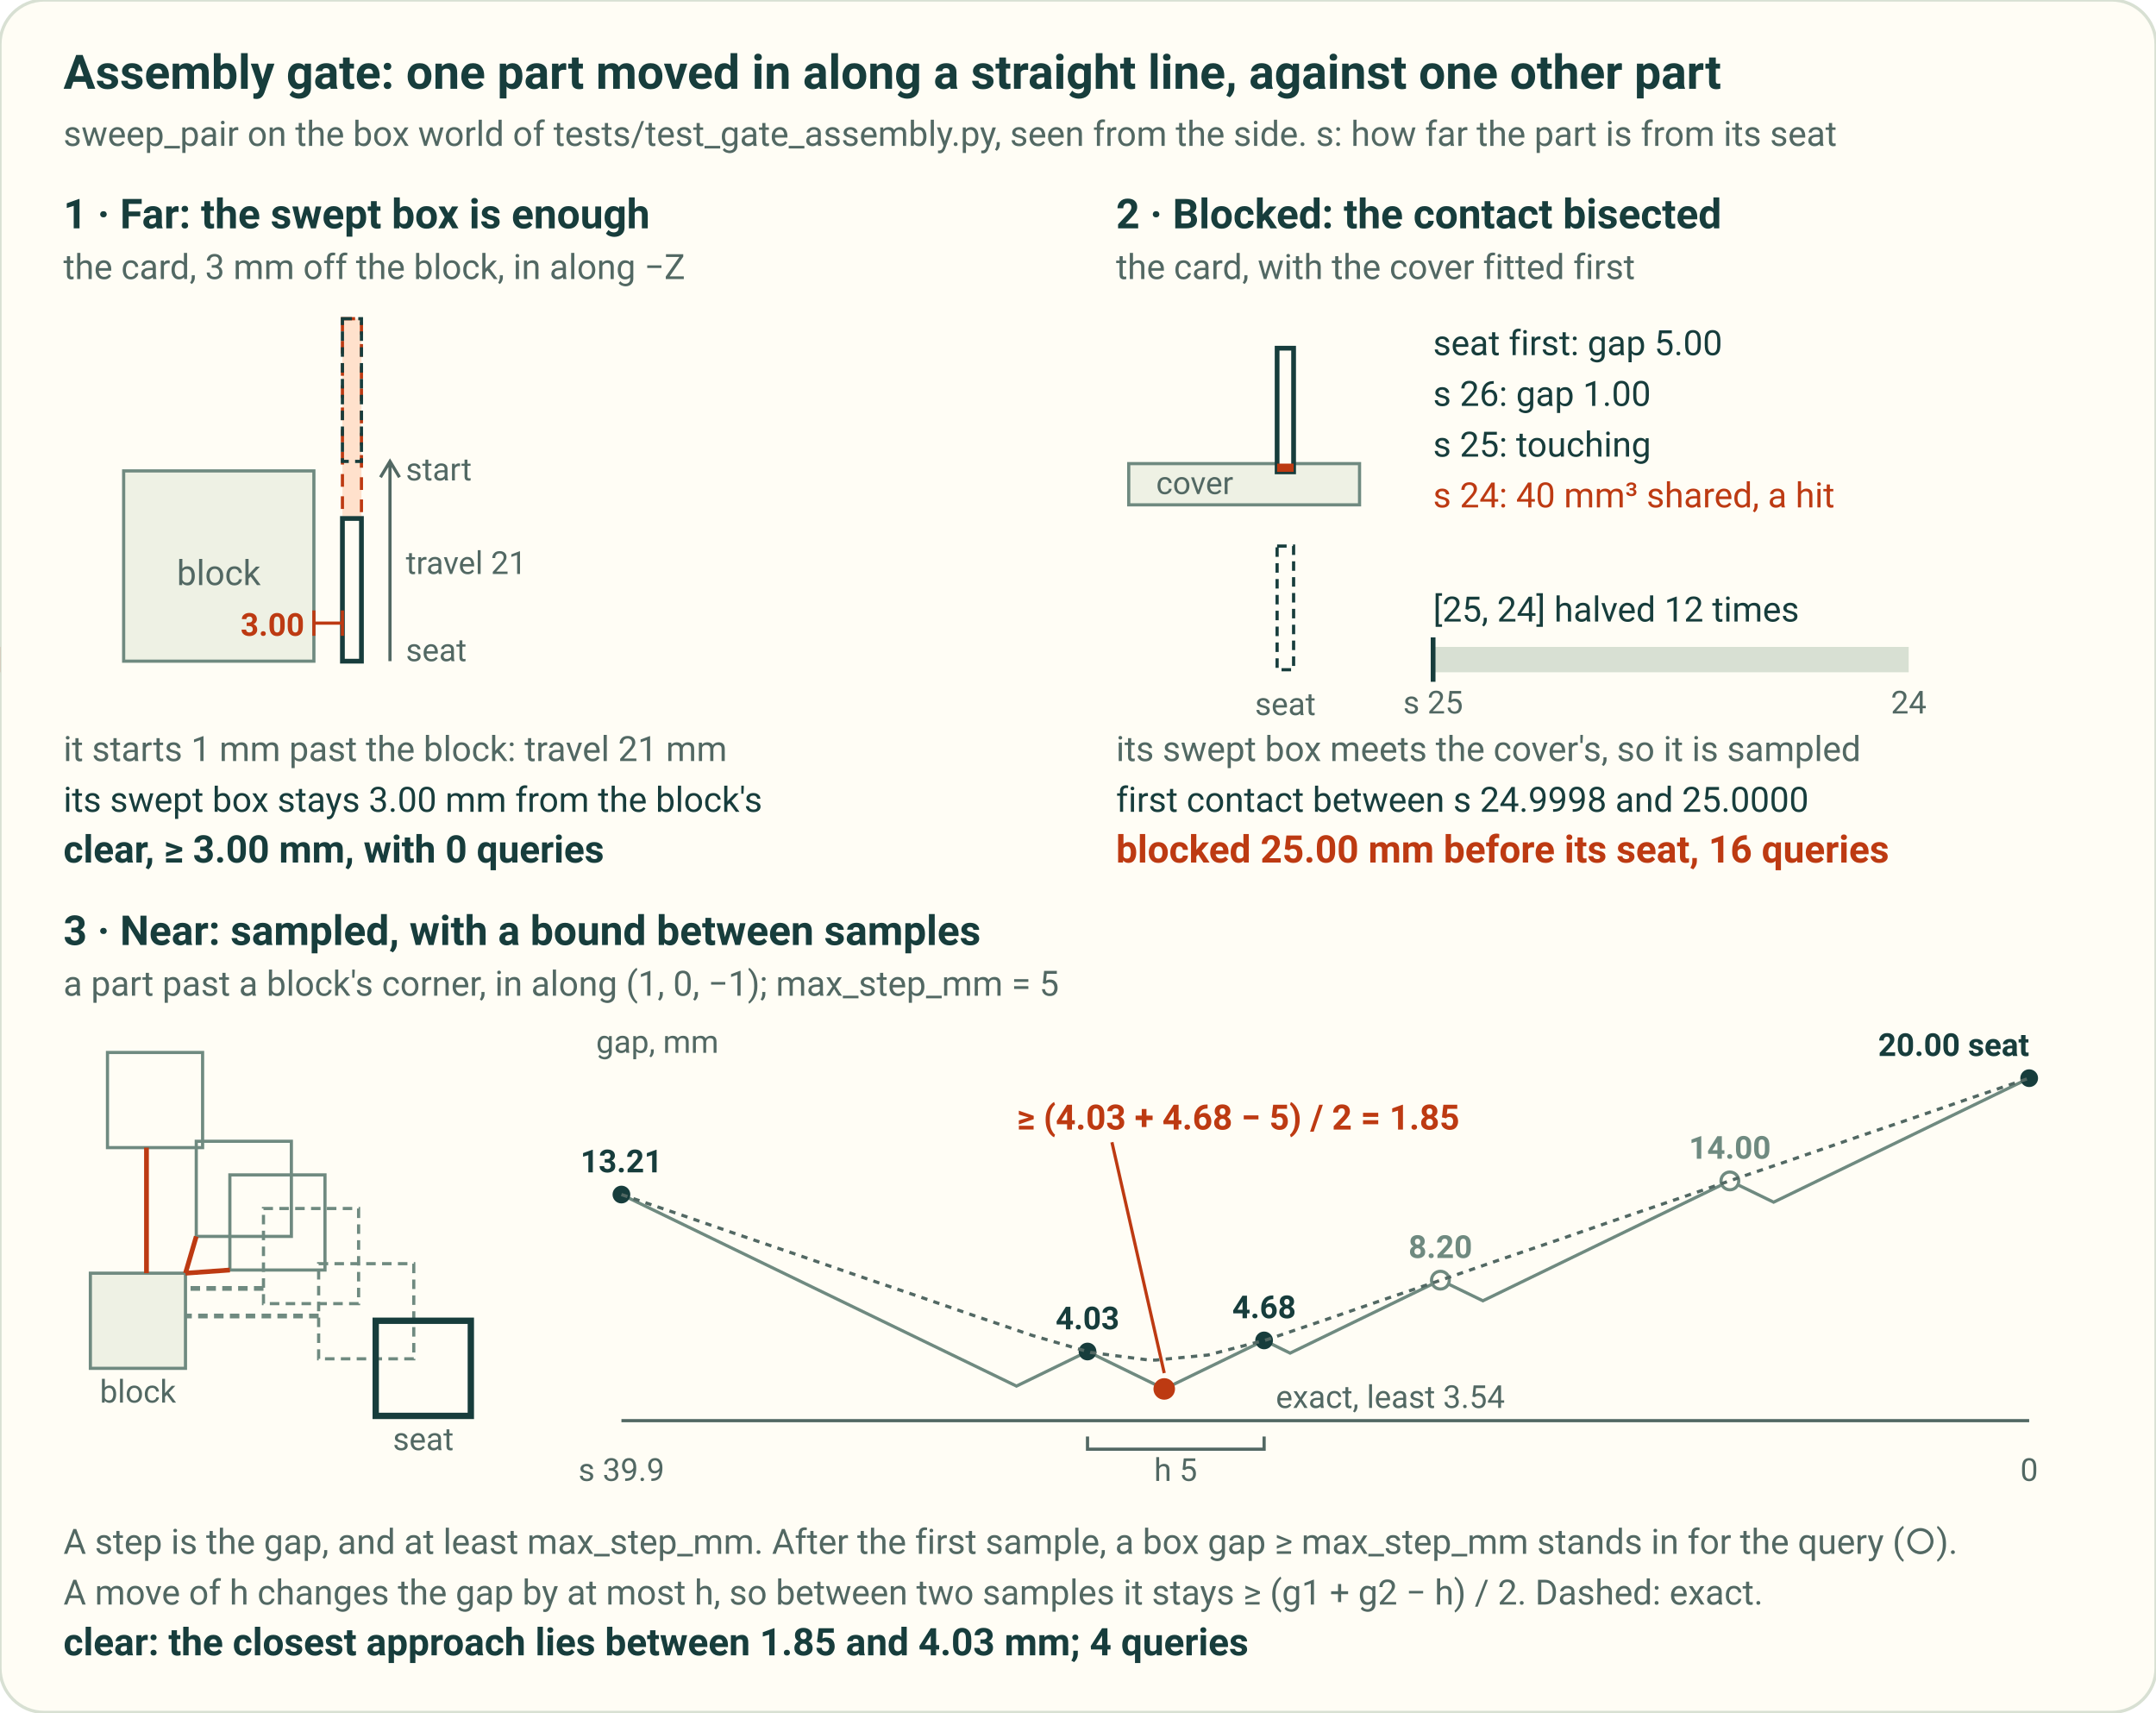
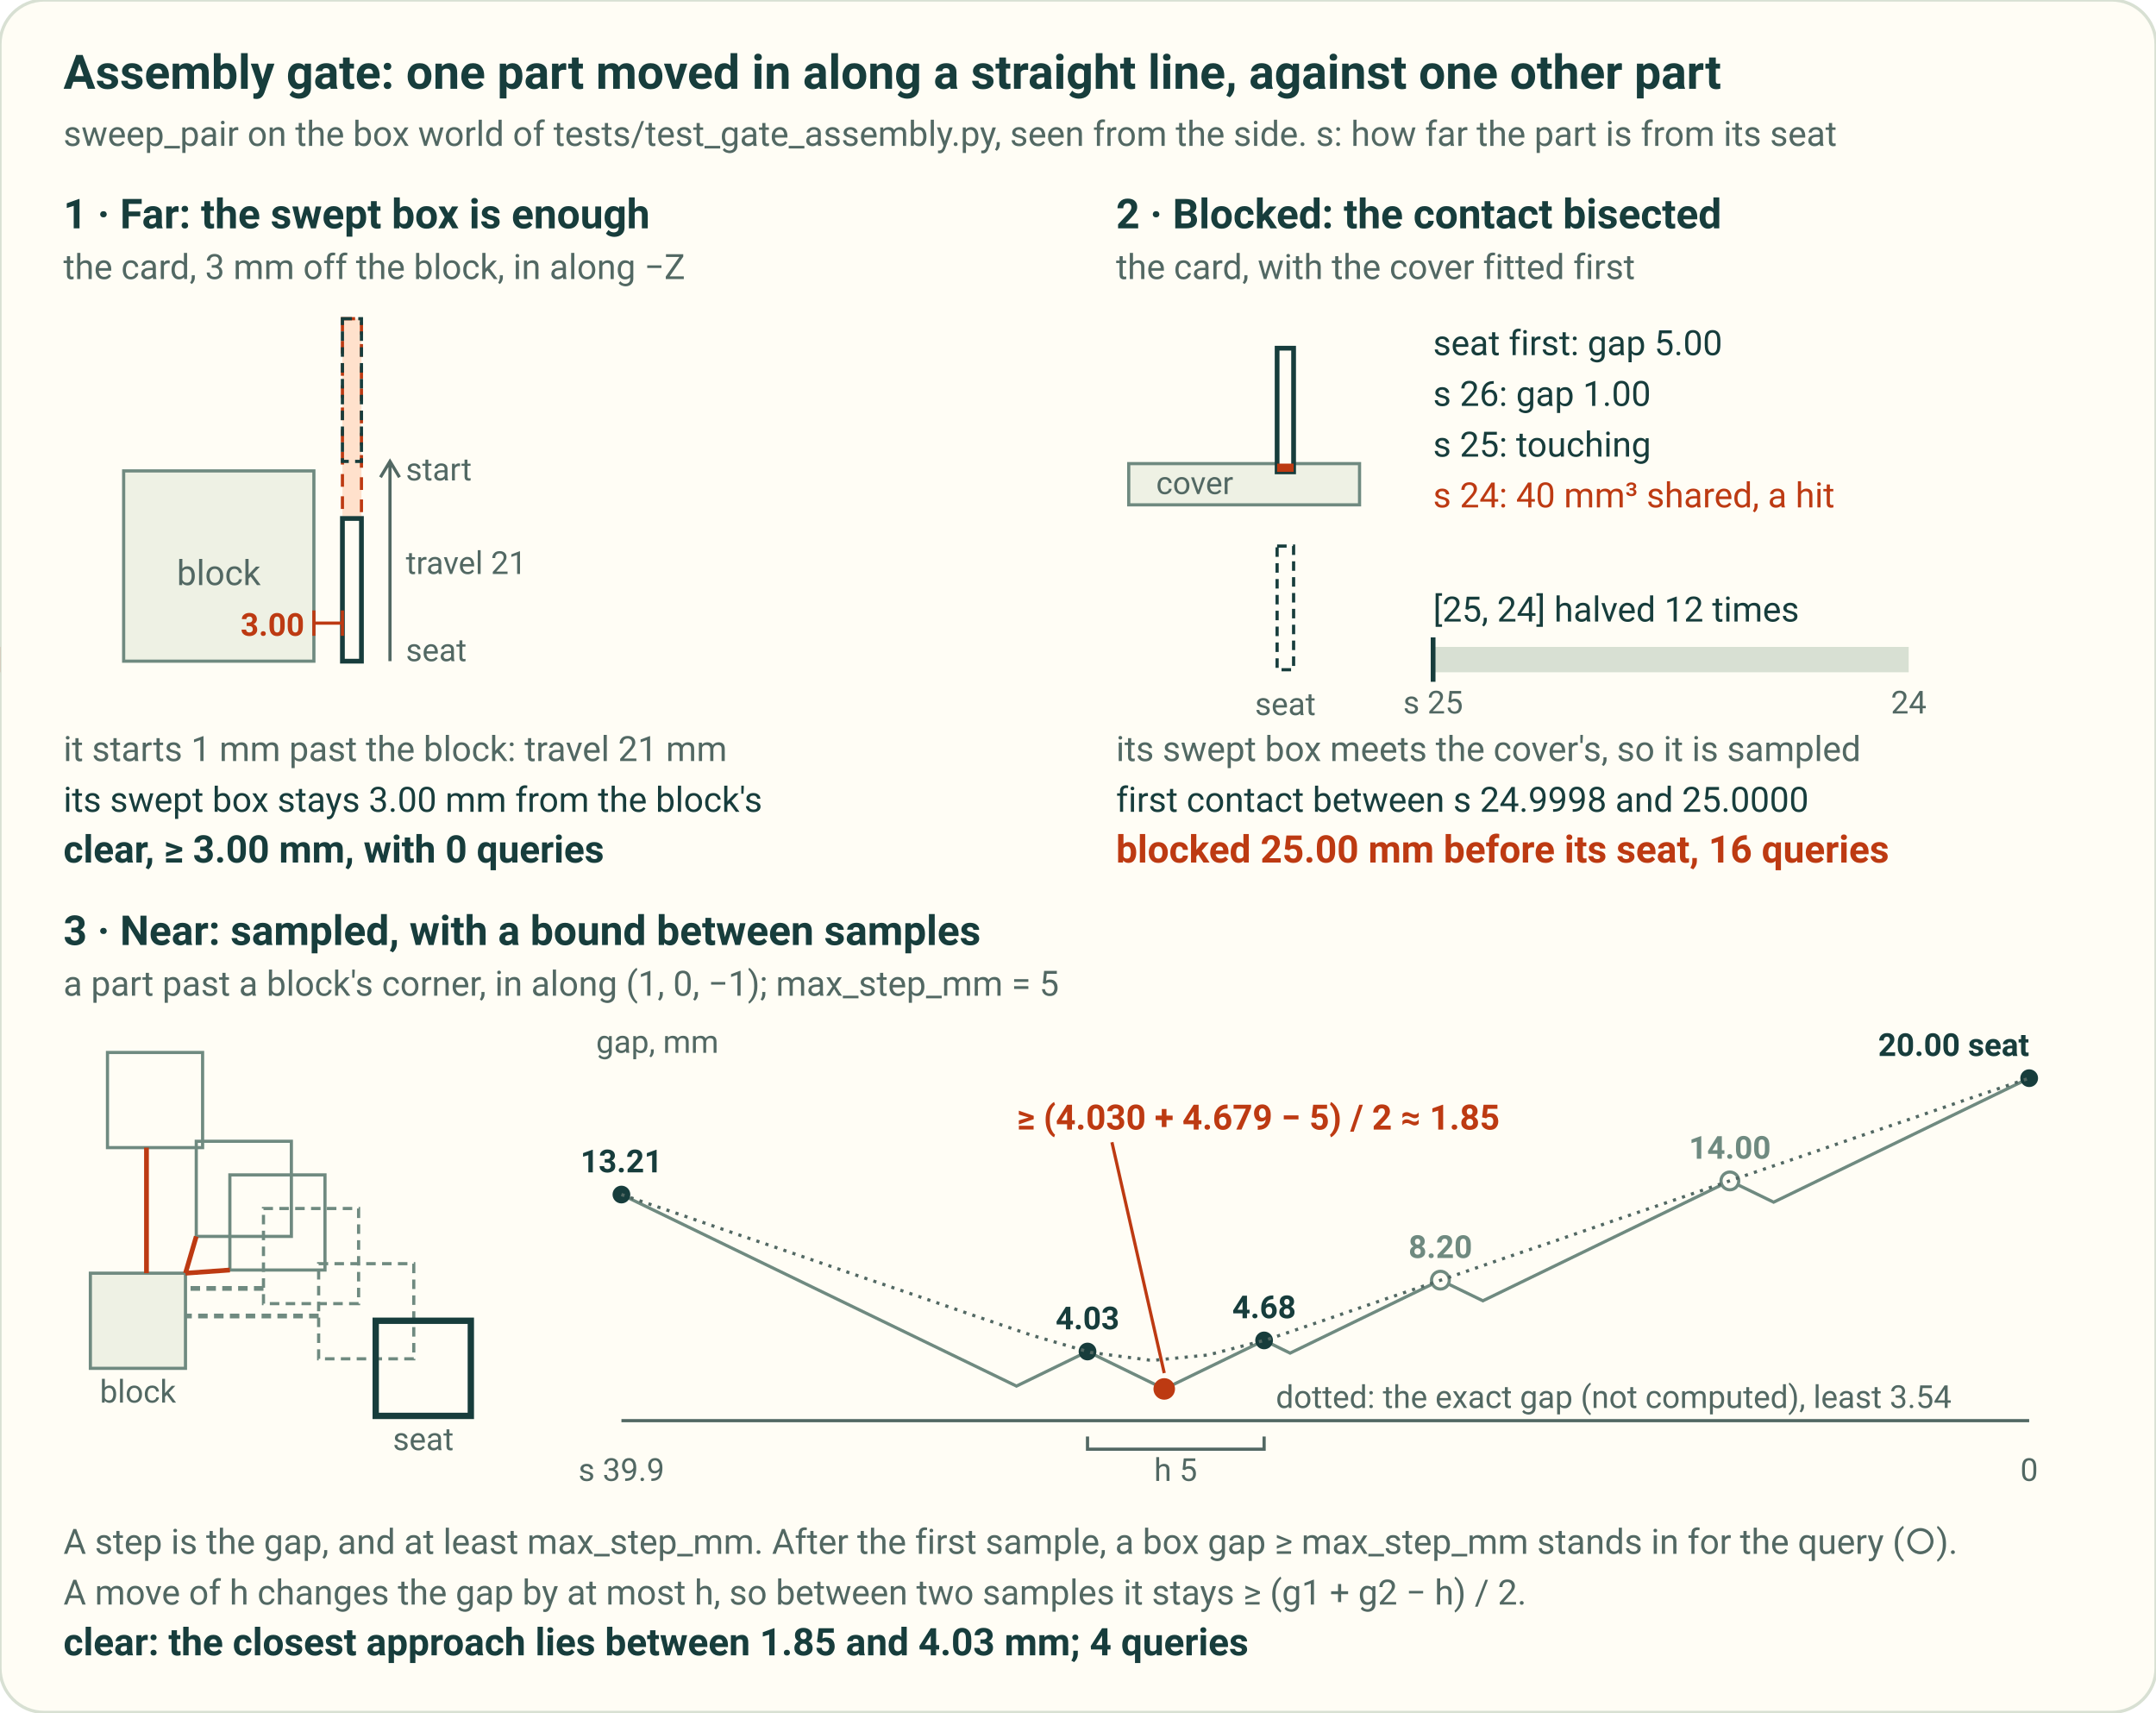
<svg xmlns="http://www.w3.org/2000/svg" viewBox="0 0 680 540" width="680" height="540" role="img" aria-label="Three pairs from the assembly gate's box-world tests, each part moved in along a straight line. A card 3 mm off a block: the box it sweeps stays 3 mm from the block's, so it is clear with no kernel query. A card into a cover fitted first: it hits, and the first contact is bisected to 25.00 mm before its seat. A part passing a block's corner: sampled near it, and between samples h apart the gap is at least (g1 + g2 - h) / 2, here 1.85 mm." font-family="system-ui,-apple-system,Segoe UI,Roboto,sans-serif" font-size="12" fill="#173d3c">
  <style>.m10,.m11{fill:#526863}.m10{font-size:10px}.m11{font-size:11px}.n{visibility:hidden}@media (max-width:400px){text:not(.n),.w{visibility:hidden}.n{visibility:visible}}@keyframes k0{0%,2.5%,96.2%,100%{transform:scaleY(0)}10%,93.8%{transform:scaleY(1)}}@keyframes k1{0%,10.6%,95.6%,100%{opacity:0}12.5%,93.8%{opacity:1}}@keyframes k2{0%,11.9%,95.6%,100%{opacity:0}13.7%,93.8%{opacity:1}}@keyframes k3{0%,23.8%,25.6%,28.1%,96.2%,100%{transform:translateY(-67.6px)}30%,32.5%{transform:translateY(-65px)}34.4%,93.8%{transform:translateY(-62.4px)}}@keyframes k4{0%,34.4%,95.6%,100%{opacity:0}36.2%,93.8%{opacity:1}}@keyframes k5{0%,21.2%,95.6%,100%{opacity:0}23.1%,93.8%{opacity:1}}@keyframes k6{0%,25.6%,95.6%,100%{opacity:0}27.5%,93.8%{opacity:1}}@keyframes k7{0%,30%,95.6%,100%{opacity:0}31.9%,93.8%{opacity:1}}@keyframes k8{0%,37.5%,96.2%,100%{transform:scaleX(1)}38.2%{transform:scaleX(0.5)}39%{transform:scaleX(0.25)}39.8%{transform:scaleX(0.125)}40.5%{transform:scaleX(0.0625)}41.2%{transform:scaleX(0.0312)}42%{transform:scaleX(0.0156)}42.8%{transform:scaleX(0.0078)}43.5%{transform:scaleX(0.0039)}44.2%{transform:scaleX(0.002)}45%{transform:scaleX(0.001)}45.8%{transform:scaleX(0.0005)}46.5%,93.8%{transform:scaleX(0.0002)}}@keyframes k9{0%,35.6%,95.6%,100%{opacity:0}37.5%,93.8%{opacity:1}}@keyframes k10{0%,48.4%,95.6%,100%{opacity:0}50.2%,93.8%{opacity:1}}@keyframes k11{0%,58.1%,95.6%,100%{opacity:0}60%,93.8%{opacity:1}}@keyframes k12{0%,62.5%,95.6%,100%{opacity:0}64.4%,93.8%{opacity:1}}@keyframes k13{0%,66.9%,95.6%,100%{opacity:0}68.8%,93.8%{opacity:1}}@keyframes k14{0%,71.2%,95.6%,100%{opacity:0}73.1%,93.8%{opacity:1}}@keyframes k15{0%,75.6%,95.6%,100%{opacity:0}77.5%,93.8%{opacity:1}}@keyframes k16{0%,56.2%,58.1%,60.6%,96.2%,100%{transform:translate(-84.6px,-84.6px)}62.5%,65%{transform:translate(-56.6px,-56.6px)}66.9%,69.4%{transform:translate(-46px,-46px)}71.2%,73.8%{transform:translate(-35.4px,-35.4px)}75.6%,78.1%{transform:translate(-18px,-18px)}80%,93.8%{transform:translate(0px,0px)}}@keyframes k17{0%,53.8%,95.6%,100%{opacity:0}55.6%,93.8%{opacity:1}}@keyframes k18{0%,80%,95.6%,100%{opacity:0}81.9%,93.8%{opacity:1}}@keyframes k19{0%,82.5%,95.6%,100%{opacity:0}84.4%,93.8%{opacity:1}}@keyframes k20{0%,85%,95.6%,100%{opacity:0}86.9%,93.8%{opacity:1}}@keyframes k21{0%,86.2%,95.6%,100%{opacity:0}88.1%,93.8%{opacity:1}}.sw{transform-origin:0 100.5px;transform-box:view-box}.cd{transform:translateY(-62.4px)}.br{transform-origin:452px 0;transform-box:view-box;transform:scaleX(0.0002)}.mv{transform:translate(0px,0px)}.h{font-weight:700;stroke:#fffdf5;stroke-width:3px;paint-order:stroke}.sw{animation:k0 16s ease-in-out infinite}#d1{animation:k1 16s linear infinite}#l1{animation:k2 16s linear infinite}.cd{animation:k3 16s ease-in-out infinite}#ov,#q3{animation:k4 16s linear infinite}#q0{animation:k5 16s linear infinite}#q1{animation:k6 16s linear infinite}#q2{animation:k7 16s linear infinite}.br{animation:k8 16s steps(1,end) infinite}#bb{animation:k9 16s linear infinite}#l2{animation:k10 16s linear infinite}#p0,#g0{animation:k11 16s linear infinite}#p1,#g1,#v1{animation:k12 16s linear infinite}#p2,#g2,#v2{animation:k13 16s linear infinite}#p3,#g3,#v3{animation:k14 16s linear infinite}#p4,#g4,#v4{animation:k15 16s linear infinite}.mv{animation:k16 16s ease-in-out infinite}#g5{animation:k17 16s linear infinite}#v5{animation:k18 16s linear infinite}#lb{animation:k19 16s linear infinite}#ex{animation:k20 16s linear infinite}#l3{animation:k21 16s linear infinite}@media (prefers-reduced-motion:reduce){*{animation:none!important}}</style>
  <rect width="680" height="540" rx="14" fill="#fffdf5" stroke="#d8e0d3" />
  <text x="20" y="28" font-size="15" font-weight="700">Assembly gate: one part moved in along a straight line, against one other part</text>
  <text x="20" y="46" class="m11">sweep_pair on the box world of tests/test_gate_assembly.py, seen from the side. s: how far the part is from its seat</text>
  <text x="20" y="38" font-size="28" font-weight="700" class="n">Insertion sweep</text>
  <text x="20" y="72" font-size="13" font-weight="600">1 · Far: the swept box is enough</text>
  <text x="20" y="78" font-size="26" font-weight="700" class="n">Far</text>
  <text x="20" y="88" class="m11">the card, 3 mm off the block, in along −Z</text>
  <rect x="39" y="148.5" width="60" height="60" fill="#eef1e4" stroke="#6f8a80" />
  <text x="69" y="184.5" class="m11" text-anchor="middle">block</text>
  <rect x="108" y="100.5" width="6" height="108" class="sw" fill="#ffe1cc" stroke="#bd3a12" stroke-dasharray="4 3" />
  <rect x="108" y="163.5" width="6" height="45" fill="#fffdf5" stroke="#173d3c" stroke-width="1.5" />
  <rect x="108" y="100.5" width="6" height="45" fill="none" stroke="#173d3c" stroke-dasharray="3 2" />
  <path d="M123 208.5V145.5m-3 5l3 -5 3 5" fill="none" stroke="#526863" />
  <text x="128" y="151.5" class="m10">start</text>
  <text x="128" y="208.5" class="m10">seat</text>
  <text x="128" y="181" class="m10">travel 21</text>
  <g id="d1">
    <path d="M99 196.5H108M99 192.5v8M108 192.5v8" stroke="#bd3a12" />
    <text x="96" y="200.5" font-size="10" fill="#bd3a12" text-anchor="end" font-weight="700">3.00</text>
  </g>
  <g id="l1">
    <text x="20" y="240" class="m11">it starts 1 mm past the block: travel 21 mm</text>
    <text x="20" y="256" font-size="11">its swept box stays 3.00 mm from the block's</text>
    <text x="20" y="272" font-weight="600">clear, ≥ 3.00 mm, with 0 queries</text>
  </g>
  <text x="20" y="252" font-size="24" class="n">clear, 0 queries</text>
  <text x="352" y="72" font-size="13" font-weight="600">2 · Blocked: the contact bisected</text>
  <text x="352" y="78" font-size="26" font-weight="700" class="n">Blocked</text>
  <text x="352" y="88" class="m11">the card, with the cover fitted first</text>
  <rect x="356" y="146.2" width="72.8" height="13" fill="#eef1e4" stroke="#6f8a80" />
  <text x="376.8" y="155.8" class="m10" text-anchor="middle">cover</text>
  <rect x="402.8" y="172.2" width="5.2" height="39" fill="none" stroke="#173d3c" stroke-dasharray="3 2" />
  <text x="405.4" y="225.5" class="m10" text-anchor="middle">seat</text>
  <rect x="402.8" y="172.2" width="5.2" height="39" class="cd" fill="#fffdf5" stroke="#173d3c" stroke-width="1.5" />
  <g id="ov">
    <rect x="402.8" y="146.2" width="5.2" height="2.6" fill="#bd3a12" />
  </g>
  <text x="452" y="112" font-size="11" id="q0">seat first: gap 5.00</text>
  <text x="452" y="128" font-size="11" id="q1">s 26: gap 1.00</text>
  <text x="452" y="144" font-size="11" id="q2">s 25: touching</text>
  <text x="452" y="160" font-size="11" fill="#bd3a12" id="q3">s 24: 40 mm³ shared, a hit</text>
  <g id="bb" class="w">
    <text x="452" y="196" font-size="11">[25, 24] halved 12 times</text>
    <path d="M452 208H602" stroke="#d8e0d3" stroke-width="8" />
    <rect class="br" x="452" y="204" width="150" height="8" fill="#bd3a12" />
    <path d="M452 201v14" stroke="#173d3c" stroke-width="1.5" />
    <text x="452" y="225" class="m10" text-anchor="middle">s 25</text>
    <text x="602" y="225" class="m10" text-anchor="middle">24</text>
  </g>
  <g id="l2">
    <text x="352" y="240" class="m11">its swept box meets the cover's, so it is sampled</text>
    <text x="352" y="256" font-size="11">first contact between s 24.9998 and 25.0000</text>
    <text x="352" y="272" fill="#bd3a12" font-weight="600">blocked 25.00 mm before its seat, 16 queries</text>
  </g>
  <text x="352" y="252" font-size="24" fill="#bd3a12" font-weight="700" class="n">hits 25 mm out</text>
  <text x="20" y="298" font-size="13" font-weight="600">3 · Near: sampled, with a bound between samples</text>
  <text x="20" y="304" font-size="26" font-weight="700" class="n">Near</text>
  <text x="20" y="314" class="m11">a part past a block's corner, in along (1, 0, −1); max_step_mm = 5</text>
  <rect x="28.5" y="401.5" width="30" height="30" fill="#eef1e4" stroke="#6f8a80" />
  <text x="43.5" y="442.3" class="m10" text-anchor="middle">block</text>
  <g id="p0">
    <rect x="33.9" y="331.9" width="30" height="30" fill="none" stroke="#6f8a80" />
    <path d="M46.2 361.9L46.2 401.5" stroke="#bd3a12" stroke-width="1.5" />
  </g>
  <g id="p1">
    <rect x="61.9" y="359.9" width="30" height="30" fill="none" stroke="#6f8a80" />
    <path d="M61.9 389.9L58.5 401.5" stroke="#bd3a12" stroke-width="1.5" />
  </g>
  <g id="p2">
    <rect x="72.5" y="370.5" width="30" height="30" fill="none" stroke="#6f8a80" />
    <path d="M72.5 400.5L58.5 401.5" stroke="#bd3a12" stroke-width="1.5" />
  </g>
  <g id="p3">
    <rect x="83.1" y="381.1" width="30" height="30" fill="none" stroke="#6f8a80" stroke-dasharray="3 2" />
    <path d="M83.1 406.3L58.5 406.3" stroke="#6f8a80" stroke-width="1.5" stroke-dasharray="3 2" />
  </g>
  <g id="p4">
    <rect x="100.5" y="398.5" width="30" height="30" fill="none" stroke="#6f8a80" stroke-dasharray="3 2" />
    <path d="M100.5 415L58.5 415" stroke="#6f8a80" stroke-width="1.5" stroke-dasharray="3 2" />
  </g>
  <rect x="118.5" y="416.5" width="30" height="30" fill="none" stroke="#173d3c" stroke-dasharray="3 2" />
  <text x="133.5" y="457.3" class="m10" text-anchor="middle">seat</text>
  <rect x="118.5" y="416.5" width="30" height="30" class="mv" fill="none" stroke="#173d3c" stroke-width="2" />
  <g fill="none" stroke="#6f8a80">
    <path id="v5" d="M545.6 372.4L559.4 379.1L640 340" />
    <path id="v1" d="M196 376.7L320.6 437.1L343 426.2" />
    <path id="v2" d="M343 426.2L367.2 438L398.7 422.7" />
    <path id="v3" d="M398.7 422.7L406.9 426.7L454.3 403.7" />
    <path id="v4" d="M454.3 403.7L467.7 410.2L545.6 372.4" />
  </g>
  <g id="g5">
    <circle cx="640" cy="340" r="2.8" />
    <text x="640" y="333" font-size="10" text-anchor="end" class="h">20.00 seat</text>
  </g>
  <g id="g0">
    <circle cx="196" cy="376.7" r="2.8" />
    <text x="196" y="369.7" font-size="10" text-anchor="middle" class="h">13.21</text>
  </g>
  <g id="g1">
    <circle cx="343" cy="426.2" r="2.8" />
    <text x="343" y="419.2" font-size="10" text-anchor="middle" class="h">4.03</text>
  </g>
  <g id="g2">
    <circle cx="398.7" cy="422.7" r="2.8" />
    <text x="398.7" y="415.7" font-size="10" text-anchor="middle" class="h">4.68</text>
  </g>
  <g id="g3">
    <circle cx="454.3" cy="403.7" r="2.8" fill="#fffdf5" stroke="#6f8a80" />
    <text x="454.3" y="396.7" font-size="10" fill="#6f8a80" text-anchor="middle" class="h">8.20</text>
  </g>
  <g id="g4">
    <circle cx="545.6" cy="372.4" r="2.8" fill="#fffdf5" stroke="#6f8a80" />
    <text x="545.6" y="365.4" font-size="10" fill="#6f8a80" text-anchor="middle" class="h">14.00</text>
  </g>
  <g id="lb">
    <circle cx="367.2" cy="438" r="3.4" fill="#bd3a12" />
    <path class="w" d="M367.2 433L350.7 360.2" stroke="#bd3a12" />
-     <text x="320.7" y="356.2" font-size="11" fill="#bd3a12" class="h">≥ (4.03 + 4.68 − 5) / 2 = 1.85</text>
+     <text x="320.7" y="356.2" font-size="11" fill="#bd3a12" class="h">≥ (4.030 + 4.679 − 5) / 2 ≈ 1.85</text>
    <path class="w" d="M343 453v4H398.7v-4" fill="none" stroke="#526863" />
    <text x="370.8" y="467" class="m10" text-anchor="middle">h 5</text>
  </g>
  <g id="ex">
-     <path d="M196 376.7 214.5 383 233 389.4 251.5 395.7 270 402.1 288.5 408.4 307 414.8 325.5 421.1 344 426.5 362.5 428.9 364.5 428.9 381 427.3 399.5 422.5 418 416.2 436.5 409.8 455 403.5 473.5 397.1 492 390.8 510.5 384.4 529 378.1 547.5 371.7 566 365.4 584.5 359 603 352.7 621.5 346.3 640 340" fill="none" stroke="#526863" stroke-dasharray="2 2" />
-     <text x="402.4" y="444" class="m10">exact, least 3.54</text>
+     <path d="M196 376.7 214.5 383 233 389.4 251.5 395.7 270 402.1 288.5 408.4 307 414.8 325.5 421.1 344 426.5 362.5 428.9 364.5 428.9 381 427.3 399.5 422.5 418 416.2 436.5 409.8 455 403.5 473.5 397.1 492 390.8 510.5 384.4 529 378.1 547.5 371.7 566 365.4 584.5 359 603 352.7 621.5 346.3 640 340" fill="none" stroke="#526863" stroke-dasharray="1 2" />
+     <text x="402.4" y="444" class="m10">dotted: the exact gap (not computed), least 3.54</text>
  </g>
  <path d="M196 448H640" stroke="#526863" />
  <text x="196" y="467" class="m10" text-anchor="middle">s 39.9</text>
  <text x="640" y="467" class="m10" text-anchor="middle">0</text>
  <text x="188" y="332" class="m10">gap, mm</text>
  <g id="l3">
    <text x="20" y="490" class="m11">A step is the gap, and at least max_step_mm. After the first sample, a box gap ≥ max_step_mm stands in for the query (○).</text>
-     <text x="20" y="506" class="m11">A move of h changes the gap by at most h, so between two samples it stays ≥ (g1 + g2 − h) / 2. Dashed: exact.</text>
+     <text x="20" y="506" class="m11">A move of h changes the gap by at most h, so between two samples it stays ≥ (g1 + g2 − h) / 2.</text>
    <text x="20" y="522" font-weight="600">clear: the closest approach lies between 1.85 and 4.03 mm; 4 queries</text>
  </g>
  <text x="20" y="502" font-size="24" fill="#bd3a12" font-weight="700" class="n">≥ 1.85 mm between samples</text>
</svg>
